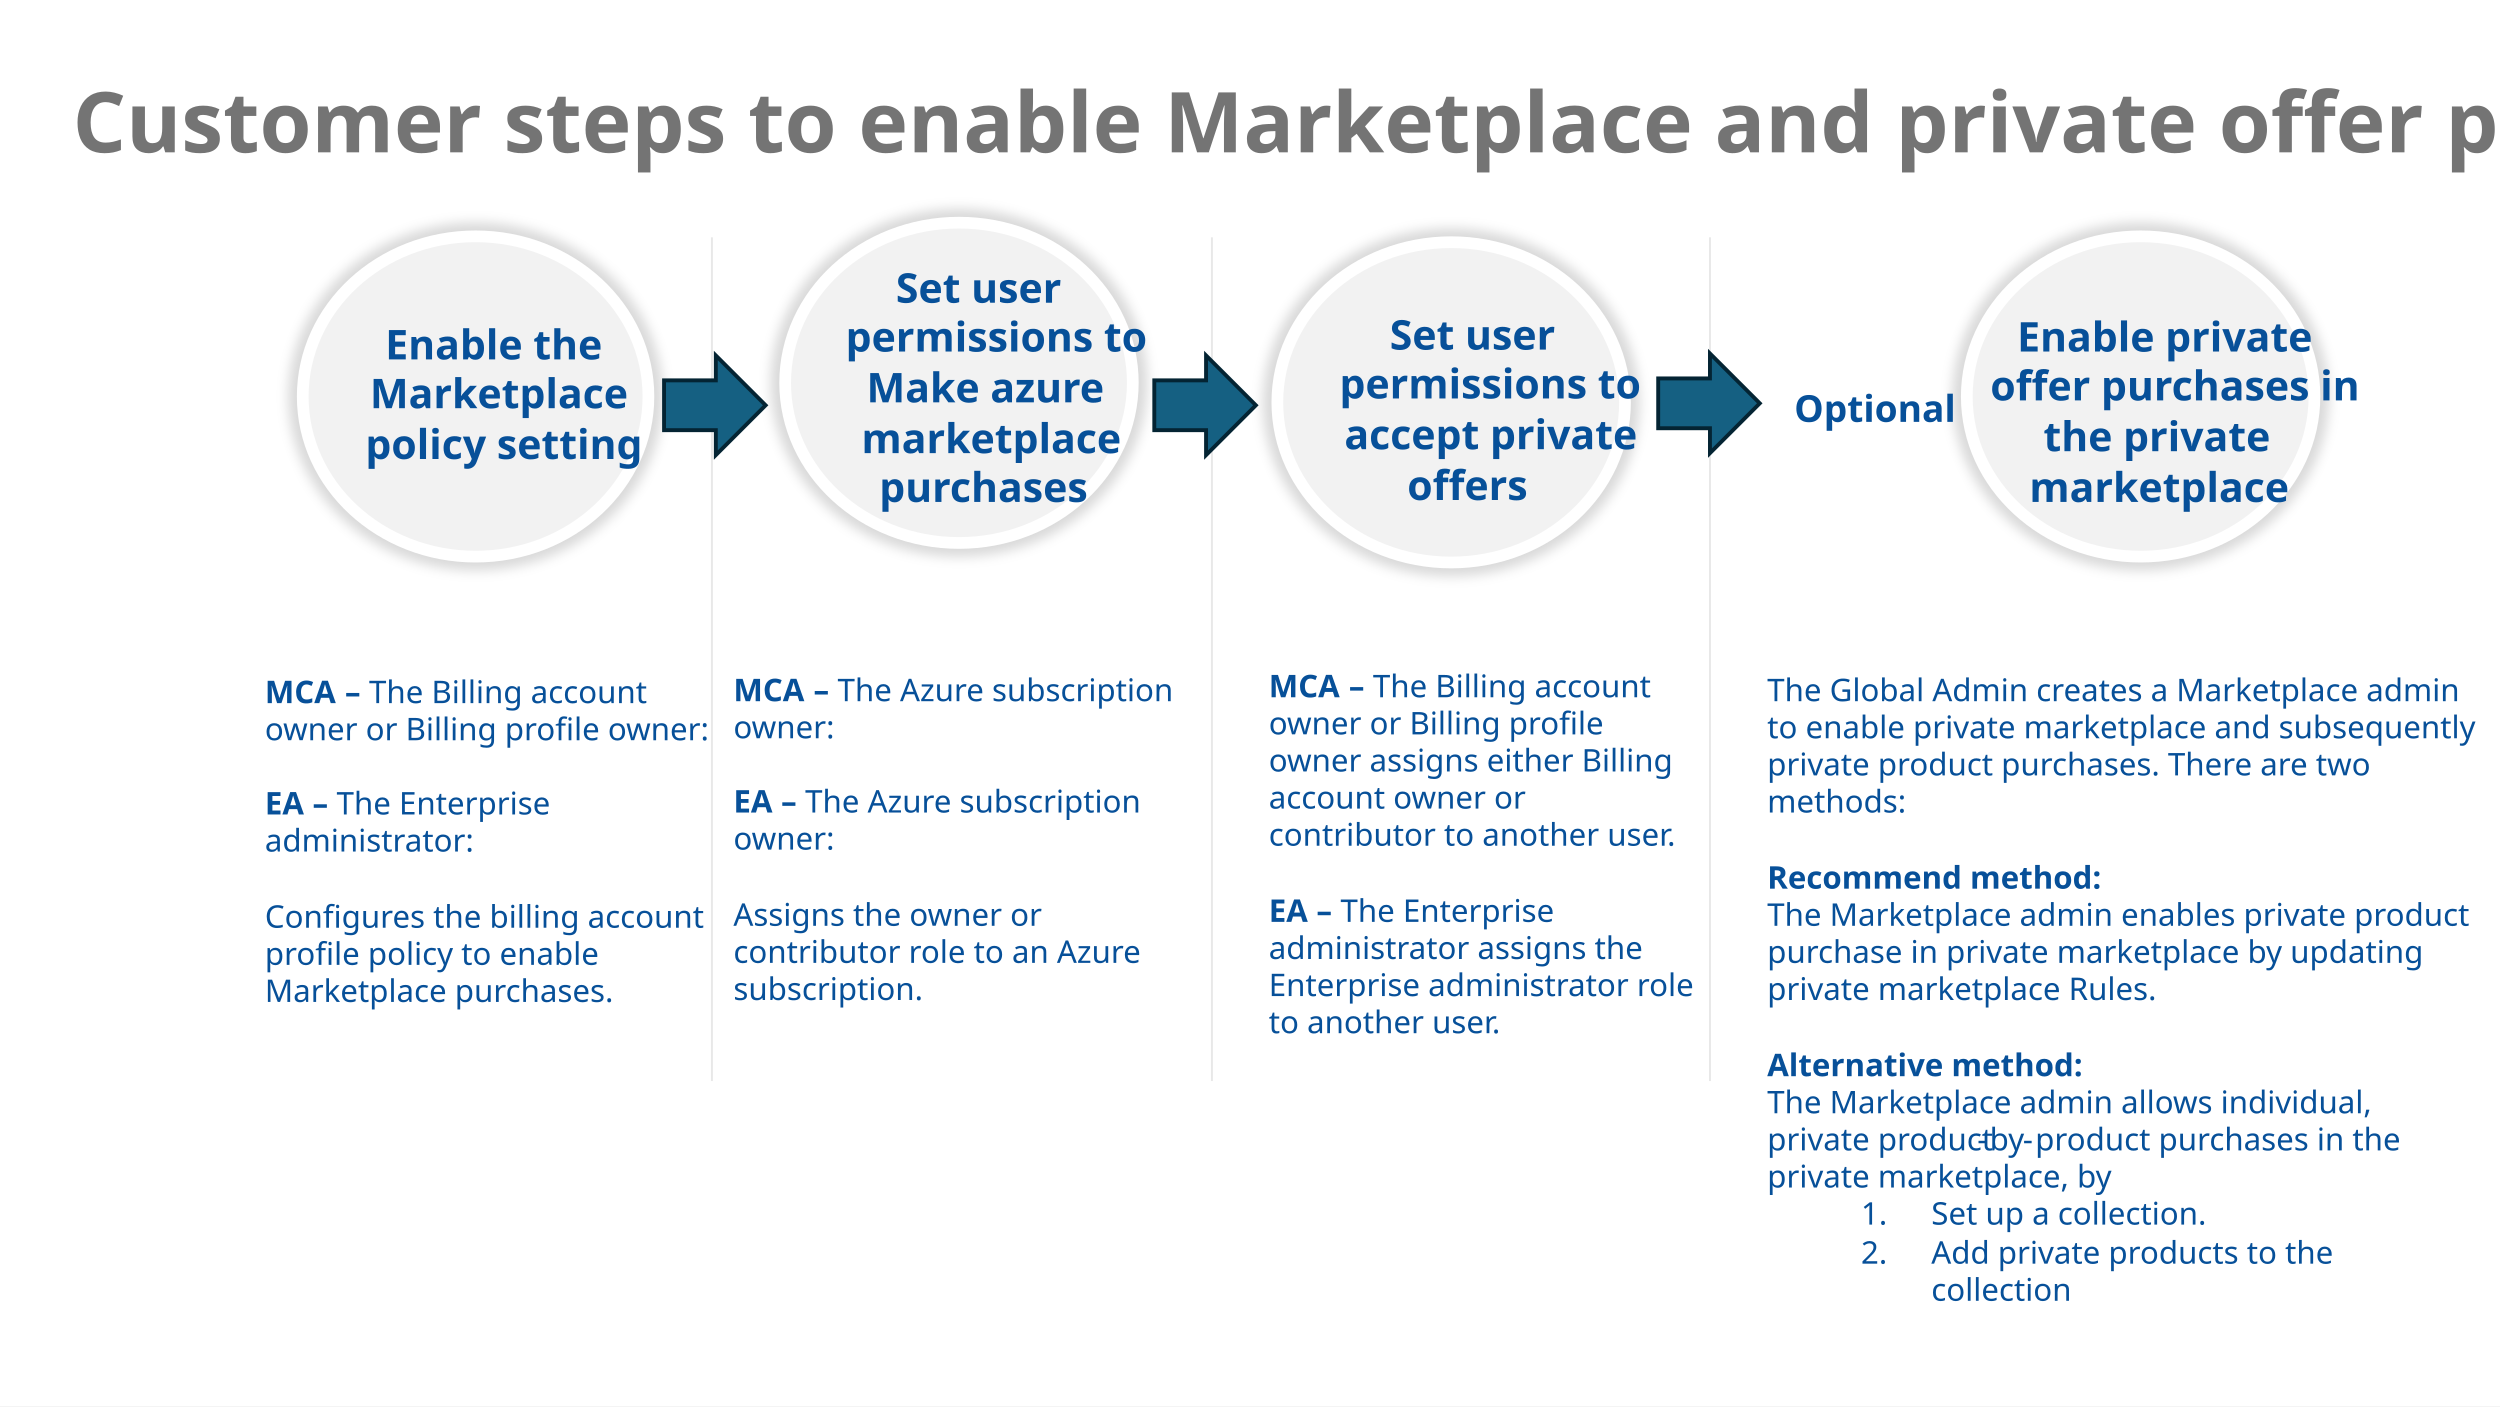
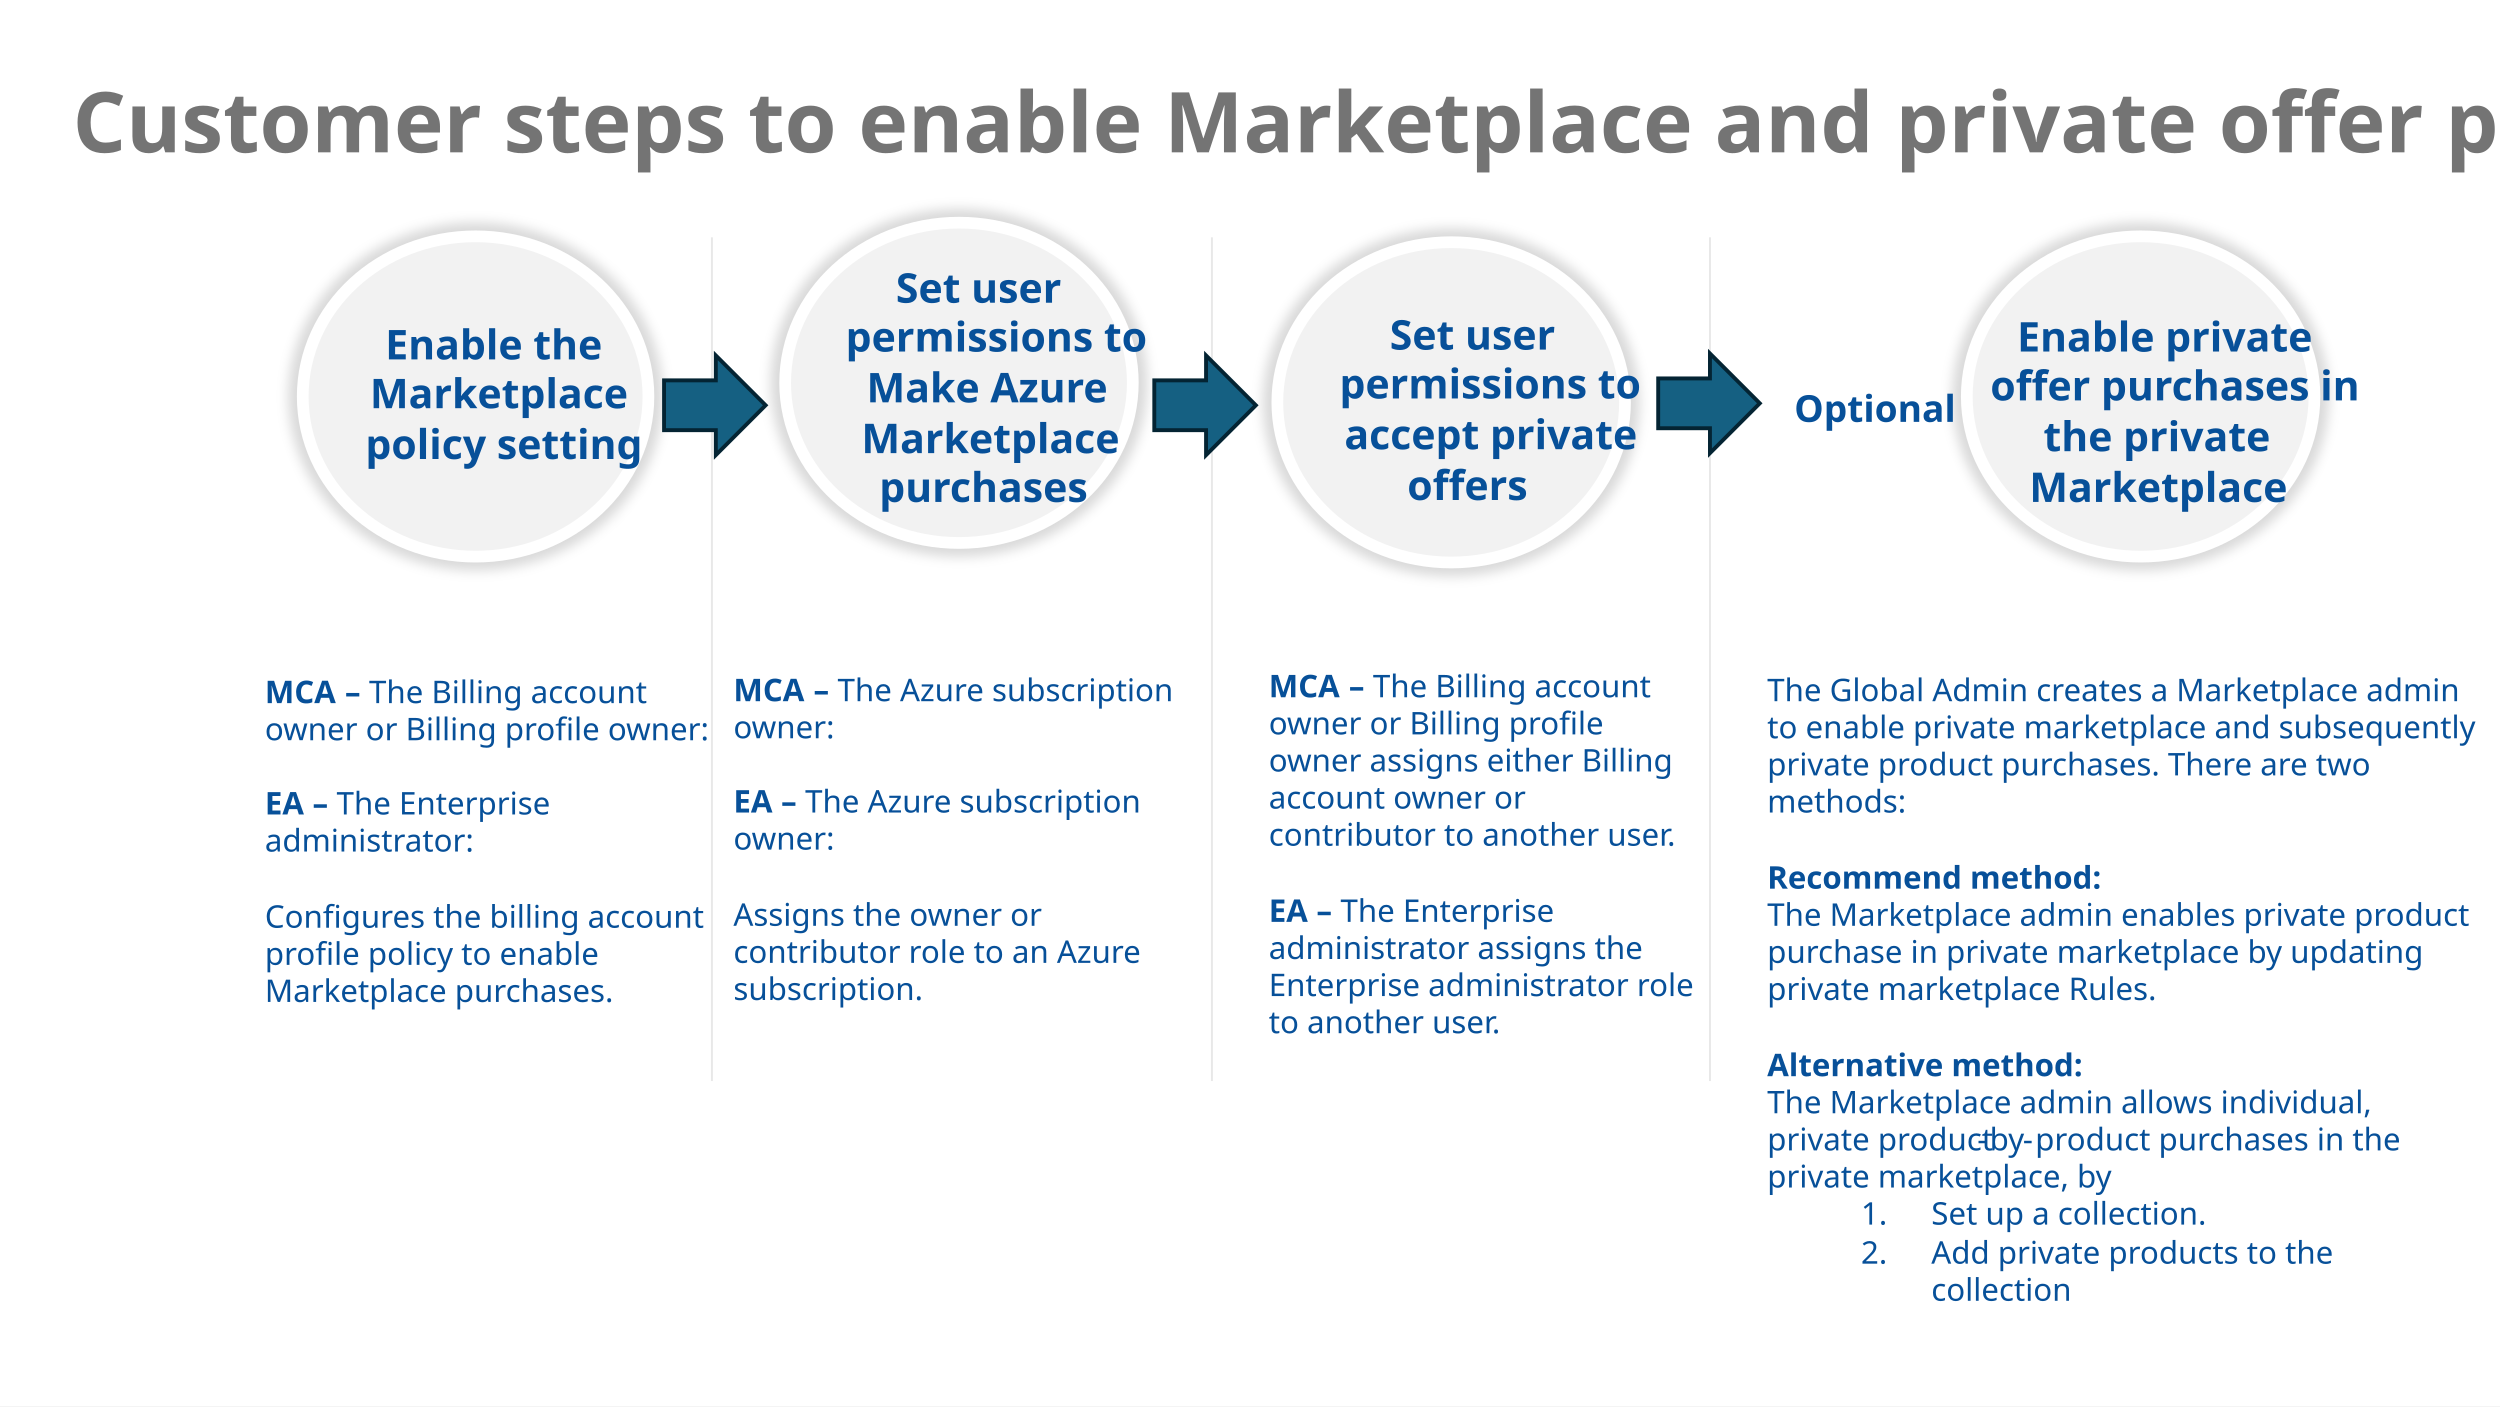
<svg xmlns="http://www.w3.org/2000/svg" width="1280" height="720" overflow="hidden">
  <defs>
    <filter id="fx0" x="-10%" y="-10%" width="120%" height="120%" filterUnits="userSpaceOnUse" primitiveUnits="userSpaceOnUse">
      <feComponentTransfer color-interpolation-filters="sRGB">
        <feFuncR type="discrete" tableValues="0 0" />
        <feFuncG type="discrete" tableValues="0 0" />
        <feFuncB type="discrete" tableValues="0 0" />
        <feFuncA type="linear" slope="0.149" intercept="0" />
      </feComponentTransfer>
      <feGaussianBlur stdDeviation="3.111 3.111" />
    </filter>
    <filter id="fx1" x="-10%" y="-10%" width="120%" height="120%" filterUnits="userSpaceOnUse" primitiveUnits="userSpaceOnUse">
      <feComponentTransfer color-interpolation-filters="sRGB">
        <feFuncR type="discrete" tableValues="0 0" />
        <feFuncG type="discrete" tableValues="0 0" />
        <feFuncB type="discrete" tableValues="0 0" />
        <feFuncA type="linear" slope="0.149" intercept="0" />
      </feComponentTransfer>
      <feGaussianBlur stdDeviation="3.111 3.111" />
    </filter>
    <filter id="fx2" x="-10%" y="-10%" width="120%" height="120%" filterUnits="userSpaceOnUse" primitiveUnits="userSpaceOnUse">
      <feComponentTransfer color-interpolation-filters="sRGB">
        <feFuncR type="discrete" tableValues="0 0" />
        <feFuncG type="discrete" tableValues="0 0" />
        <feFuncB type="discrete" tableValues="0 0" />
        <feFuncA type="linear" slope="0.149" intercept="0" />
      </feComponentTransfer>
      <feGaussianBlur stdDeviation="3.111 3.111" />
    </filter>
    <filter id="fx3" x="-10%" y="-10%" width="120%" height="120%" filterUnits="userSpaceOnUse" primitiveUnits="userSpaceOnUse">
      <feComponentTransfer color-interpolation-filters="sRGB">
        <feFuncR type="discrete" tableValues="0 0" />
        <feFuncG type="discrete" tableValues="0 0" />
        <feFuncB type="discrete" tableValues="0 0" />
        <feFuncA type="linear" slope="0.149" intercept="0" />
      </feComponentTransfer>
      <feGaussianBlur stdDeviation="3.111 3.111" />
    </filter>
    <clipPath id="clip4">
      <path d="M243.5 121C194.623 121 155 157.713 155 203 155 248.287 194.623 285 243.5 285 292.377 285 332 248.287 332 203 332 157.713 292.377 121 243.5 121ZM1.90735e-05 1.07288e-05 1280 1.07288e-05 1280 720 1.90735e-05 720Z" fill-rule="evenodd" clip-rule="evenodd" />
    </clipPath>
    <clipPath id="clip5">
      <path d="M491 114C441.847 114 402 150.713 402 196 402 241.287 441.847 278 491 278 540.153 278 580 241.287 580 196 580 150.713 540.153 114 491 114ZM1.90735e-05 1.07288e-05 1280 1.07288e-05 1280 720 1.90735e-05 720Z" fill-rule="evenodd" clip-rule="evenodd" />
    </clipPath>
    <clipPath id="clip6">
      <path d="M743 124C693.847 124 654 160.713 654 206 654 251.287 693.847 288 743 288 792.153 288 832 251.287 832 206 832 160.713 792.153 124 743 124ZM1.90735e-05 1.07288e-05 1280 1.07288e-05 1280 720 1.90735e-05 720Z" fill-rule="evenodd" clip-rule="evenodd" />
    </clipPath>
    <clipPath id="clip7">
      <path d="M1096 121C1046.85 121 1007 157.713 1007 203 1007 248.287 1046.85 285 1096 285 1145.15 285 1185 248.287 1185 203 1185 157.713 1145.15 121 1096 121ZM1.90735e-05 1.07288e-05 1280 1.07288e-05 1280 720 1.90735e-05 720Z" fill-rule="evenodd" clip-rule="evenodd" />
    </clipPath>
  </defs>
  <g>
    <rect x="0" y="0" width="1280" height="720" fill="#FFFFFF" />
    <g clip-path="url(#clip4)">
      <g filter="url(#fx0)" transform="translate(136 103)">
        <g>
          <path d="M14.575 100C14.575 52.448 56.179 13.9 107.5 13.9 158.821 13.9 200.425 52.448 200.425 100 200.425 147.552 158.821 186.1 107.5 186.1 56.179 186.1 14.575 147.552 14.575 100Z" stroke="#FFFFFF" stroke-width="6" stroke-miterlimit="8" fill="#F2F2F2" fill-rule="evenodd" />
        </g>
      </g>
    </g>
    <path d="M155 203C155 157.713 194.623 121 243.5 121 292.377 121 332 157.713 332 203 332 248.287 292.377 285 243.5 285 194.623 285 155 248.287 155 203Z" stroke="#FFFFFF" stroke-width="6" stroke-miterlimit="8" fill="#F2F2F2" fill-rule="evenodd" />
    <text fill="#075099" font-family="Segoe UI Semibold,Segoe UI Semibold_MSFontService,sans-serif" font-weight="600" font-size="21" transform="translate(197.23 184)">Enable the</text>
    <text fill="#075099" font-family="Segoe UI Semibold,Segoe UI Semibold_MSFontService,sans-serif" font-weight="600" font-size="21" transform="translate(189.397 209)">Marketplace</text>
    <text fill="#075099" font-family="Segoe UI Semibold,Segoe UI Semibold_MSFontService,sans-serif" font-weight="600" font-size="21" transform="translate(187.07 235)">policy setting</text>
    <g clip-path="url(#clip5)">
      <g filter="url(#fx1)" transform="translate(383 96)">
        <g>
          <path d="M14.55 100C14.55 52.448 56.389 13.9 108 13.9 159.611 13.9 201.45 52.448 201.45 100 201.45 147.552 159.611 186.1 108 186.1 56.389 186.1 14.55 147.552 14.55 100Z" stroke="#FFFFFF" stroke-width="6" stroke-miterlimit="8" fill="#F2F2F2" fill-rule="evenodd" />
        </g>
      </g>
    </g>
    <path d="M402 196C402 150.713 441.847 114 491 114 540.153 114 580 150.713 580 196 580 241.287 540.153 278 491 278 441.847 278 402 241.287 402 196Z" stroke="#FFFFFF" stroke-width="6" stroke-miterlimit="8" fill="#F2F2F2" fill-rule="evenodd" />
    <g clip-path="url(#clip6)">
      <g filter="url(#fx2)" transform="translate(635 106)">
        <g>
          <path d="M14.55 100C14.55 52.448 56.389 13.9 108 13.9 159.611 13.9 201.45 52.448 201.45 100 201.45 147.552 159.611 186.1 108 186.1 56.389 186.1 14.55 147.552 14.55 100Z" stroke="#FFFFFF" stroke-width="6" stroke-miterlimit="8" fill="#F2F2F2" fill-rule="evenodd" />
        </g>
      </g>
    </g>
    <path d="M654 206C654 160.713 693.847 124 743 124 792.153 124 832 160.713 832 206 832 251.287 792.153 288 743 288 693.847 288 654 251.287 654 206Z" stroke="#FFFFFF" stroke-width="6" stroke-miterlimit="8" fill="#F2F2F2" fill-rule="evenodd" />
    <g clip-path="url(#clip7)">
      <g filter="url(#fx3)" transform="translate(988 103)">
        <g>
          <path d="M14.55 100C14.55 52.448 56.389 13.9 108 13.9 159.611 13.9 201.45 52.448 201.45 100 201.45 147.552 159.611 186.1 108 186.1 56.389 186.1 14.55 147.552 14.55 100Z" stroke="#FFFFFF" stroke-width="6" stroke-miterlimit="8" fill="#F2F2F2" fill-rule="evenodd" />
        </g>
      </g>
    </g>
    <path d="M1007 203C1007 157.713 1046.85 121 1096 121 1145.15 121 1185 157.713 1185 203 1185 248.287 1145.15 285 1096 285 1046.85 285 1007 248.287 1007 203Z" stroke="#FFFFFF" stroke-width="6" stroke-miterlimit="8" fill="#F2F2F2" fill-rule="evenodd" />
    <path d="M364.5 121.5 364.5 553.5" stroke="#E8E8E8" stroke-miterlimit="8" fill="none" fill-rule="evenodd" />
    <path d="M620.5 121.5 620.5 553.5" stroke="#E8E8E8" stroke-miterlimit="8" fill="none" fill-rule="evenodd" />
    <text fill="#075099" font-family="Segoe UI Semibold,Segoe UI Semibold_MSFontService,sans-serif" font-weight="600" font-size="21" transform="translate(711.532 179)">Set user</text>
    <text fill="#075099" font-family="Segoe UI Semibold,Segoe UI Semibold_MSFontService,sans-serif" font-weight="600" font-size="21" transform="translate(685.812 204)">permissions to</text>
    <text fill="#075099" font-family="Segoe UI Semibold,Segoe UI Semibold_MSFontService,sans-serif" font-weight="600" font-size="21" transform="translate(688.319 230)">accept private</text>
    <text fill="#075099" font-family="Segoe UI Semibold,Segoe UI Semibold_MSFontService,sans-serif" font-weight="600" font-size="21" transform="translate(720.519 256)">offers</text>
    <text fill="#075099" font-family="Segoe UI Semibold,Segoe UI Semibold_MSFontService,sans-serif" font-weight="600" font-size="21" transform="translate(458.674 155)">Set user</text>
    <text fill="#075099" font-family="Segoe UI Semibold,Segoe UI Semibold_MSFontService,sans-serif" font-weight="600" font-size="21" transform="translate(432.954 180)">permissions to</text>
-     <text fill="#075099" font-family="Segoe UI Semibold,Segoe UI Semibold_MSFontService,sans-serif" font-weight="600" font-size="21" transform="translate(443.668 206)">Make azure</text>
-     <text fill="#075099" font-family="Segoe UI Semibold,Segoe UI Semibold_MSFontService,sans-serif" font-weight="600" font-size="21" transform="translate(441.054 232)">marketplace</text>
+     <text fill="#075099" font-family="Segoe UI Semibold,Segoe UI Semibold_MSFontService,sans-serif" font-weight="600" font-size="21" transform="translate(443.668 206)">Make Azure</text>
+     <text fill="#075099" font-family="Segoe UI Semibold,Segoe UI Semibold_MSFontService,sans-serif" font-weight="600" font-size="21" transform="translate(441.054 232)">Marketplace</text>
    <text fill="#075099" font-family="Segoe UI Semibold,Segoe UI Semibold_MSFontService,sans-serif" font-weight="600" font-size="21" transform="translate(450.168 257)">purchases</text>
    <text fill="#075099" font-family="Segoe UI Semibold,Segoe UI Semibold_MSFontService,sans-serif" font-weight="600" font-size="21" transform="translate(1032.76 180)">Enable private</text>
    <text fill="#075099" font-family="Segoe UI Semibold,Segoe UI Semibold_MSFontService,sans-serif" font-weight="600" font-size="21" transform="translate(1019.04 205)">offer purchases in</text>
    <text fill="#075099" font-family="Segoe UI Semibold,Segoe UI Semibold_MSFontService,sans-serif" font-weight="600" font-size="21" transform="translate(1046.24 231)">the private</text>
-     <text fill="#075099" font-family="Segoe UI Semibold,Segoe UI Semibold_MSFontService,sans-serif" font-weight="600" font-size="21" transform="translate(1039.02 257)">marketplace</text>
+     <text fill="#075099" font-family="Segoe UI Semibold,Segoe UI Semibold_MSFontService,sans-serif" font-weight="600" font-size="21" transform="translate(1039.02 257)">Marketplace</text>
    <text fill="#075099" font-family="Segoe UI,Segoe UI_MSFontService,sans-serif" font-weight="700" font-size="16" transform="translate(135.605 360)">MCA</text>
    <text fill="#075099" font-family="Segoe UI,Segoe UI_MSFontService,sans-serif" font-weight="700" font-size="16" transform="translate(176.605 360)">–</text>
    <text fill="#075099" font-family="Segoe UI,Segoe UI_MSFontService,sans-serif" font-weight="400" font-size="16" transform="translate(188.938 360)">The Billing account</text>
    <text fill="#075099" font-family="Segoe UI,Segoe UI_MSFontService,sans-serif" font-weight="400" font-size="16" transform="translate(135.605 379)">owner or Billing profile owner:</text>
    <text fill="#075099" font-family="Segoe UI,Segoe UI_MSFontService,sans-serif" font-weight="700" font-size="16" transform="translate(135.605 417)">EA</text>
    <text fill="#075099" font-family="Segoe UI,Segoe UI_MSFontService,sans-serif" font-weight="700" font-size="16" transform="translate(159.998 417)">–</text>
    <text fill="#075099" font-family="Segoe UI,Segoe UI_MSFontService,sans-serif" font-weight="400" font-size="16" transform="translate(172.332 417)">The Enterprise</text>
    <text fill="#075099" font-family="Segoe UI,Segoe UI_MSFontService,sans-serif" font-weight="400" font-size="16" transform="translate(135.605 436)">administrator:</text>
    <text fill="#075099" font-family="Segoe UI,Segoe UI_MSFontService,sans-serif" font-weight="400" font-size="16" transform="translate(135.605 475)">Configures the billing account</text>
    <text fill="#075099" font-family="Segoe UI,Segoe UI_MSFontService,sans-serif" font-weight="400" font-size="16" transform="translate(135.605 494)">profile policy to enable</text>
    <text fill="#075099" font-family="Segoe UI,Segoe UI_MSFontService,sans-serif" font-weight="400" font-size="16" transform="translate(135.605 513)">Marketplace purchases.</text>
    <text fill="#075099" font-family="Segoe UI,Segoe UI_MSFontService,sans-serif" font-weight="700" font-size="16" transform="translate(375.502 359)">MCA</text>
    <text fill="#075099" font-family="Segoe UI,Segoe UI_MSFontService,sans-serif" font-weight="700" font-size="16" transform="translate(416.502 359)">–</text>
    <text fill="#075099" font-family="Segoe UI,Segoe UI_MSFontService,sans-serif" font-weight="400" font-size="16" transform="translate(428.835 359)">The Azure subscription</text>
    <text fill="#075099" font-family="Segoe UI,Segoe UI_MSFontService,sans-serif" font-weight="400" font-size="16" transform="translate(375.502 378)">owner:</text>
    <text fill="#075099" font-family="Segoe UI,Segoe UI_MSFontService,sans-serif" font-weight="700" font-size="16" transform="translate(375.502 416)">EA</text>
    <text fill="#075099" font-family="Segoe UI,Segoe UI_MSFontService,sans-serif" font-weight="700" font-size="16" transform="translate(399.895 416)">–</text>
    <text fill="#075099" font-family="Segoe UI,Segoe UI_MSFontService,sans-serif" font-weight="400" font-size="16" transform="translate(412.228 416)">The Azure subscription</text>
    <text fill="#075099" font-family="Segoe UI,Segoe UI_MSFontService,sans-serif" font-weight="400" font-size="16" transform="translate(375.502 435)">owner:</text>
    <text fill="#075099" font-family="Segoe UI,Segoe UI_MSFontService,sans-serif" font-weight="400" font-size="16" transform="translate(375.502 474)">Assigns the owner or</text>
    <text fill="#075099" font-family="Segoe UI,Segoe UI_MSFontService,sans-serif" font-weight="400" font-size="16" transform="translate(375.502 493)">contributor role to an Azure</text>
    <text fill="#075099" font-family="Segoe UI,Segoe UI_MSFontService,sans-serif" font-weight="400" font-size="16" transform="translate(375.502 512)">subscription.</text>
    <text fill="#075099" font-family="Segoe UI,Segoe UI_MSFontService,sans-serif" font-weight="400" font-size="16" transform="translate(904.817 359)">The Global Admin creates a Marketplace admin</text>
    <text fill="#075099" font-family="Segoe UI,Segoe UI_MSFontService,sans-serif" font-weight="400" font-size="16" transform="translate(904.817 378)">to enable private marketplace and subsequently</text>
    <text fill="#075099" font-family="Segoe UI,Segoe UI_MSFontService,sans-serif" font-weight="400" font-size="16" transform="translate(904.817 397)">private product purchases. There are two</text>
    <text fill="#075099" font-family="Segoe UI,Segoe UI_MSFontService,sans-serif" font-weight="400" font-size="16" transform="translate(904.817 416)">methods:</text>
    <text fill="#075099" font-family="Segoe UI,Segoe UI_MSFontService,sans-serif" font-weight="700" font-size="16" transform="translate(904.817 455)">Recommend method:</text>
    <text fill="#075099" font-family="Segoe UI,Segoe UI_MSFontService,sans-serif" font-weight="400" font-size="16" transform="translate(904.817 474)">The Marketplace admin enables private product</text>
    <text fill="#075099" font-family="Segoe UI,Segoe UI_MSFontService,sans-serif" font-weight="400" font-size="16" transform="translate(904.817 493)">purchase in private marketplace by updating</text>
    <text fill="#075099" font-family="Segoe UI,Segoe UI_MSFontService,sans-serif" font-weight="400" font-size="16" transform="translate(904.817 512)">private marketplace Rules.</text>
    <text fill="#075099" font-family="Segoe UI,Segoe UI_MSFontService,sans-serif" font-weight="700" font-size="16" transform="translate(904.817 551)">Alternative method:</text>
    <text fill="#075099" font-family="Segoe UI,Segoe UI_MSFontService,sans-serif" font-weight="400" font-size="16" transform="translate(904.817 570)">The Marketplace admin allows individual,</text>
    <text fill="#075099" font-family="Segoe UI,Segoe UI_MSFontService,sans-serif" font-weight="400" font-size="16" transform="translate(904.817 589)">private product</text>
    <text fill="#075099" font-family="Segoe UI,Segoe UI_MSFontService,sans-serif" font-weight="400" font-size="16" transform="translate(1012.36 589)">-</text>
    <text fill="#075099" font-family="Segoe UI,Segoe UI_MSFontService,sans-serif" font-weight="400" font-size="16" transform="translate(1018.69 589)">by</text>
    <text fill="#075099" font-family="Segoe UI,Segoe UI_MSFontService,sans-serif" font-weight="400" font-size="16" transform="translate(1035.69 589)">-</text>
    <text fill="#075099" font-family="Segoe UI,Segoe UI_MSFontService,sans-serif" font-weight="400" font-size="16" transform="translate(1042.02 589)">product purchases in the</text>
    <text fill="#075099" font-family="Segoe UI,Segoe UI_MSFontService,sans-serif" font-weight="400" font-size="16" transform="translate(904.817 608)">private marketplace, by</text>
    <text fill="#075099" font-family="Segoe UI,Segoe UI_MSFontService,sans-serif" font-weight="400" font-size="16" transform="translate(952.817 627)">1.</text>
    <text fill="#075099" font-family="Segoe UI,Segoe UI_MSFontService,sans-serif" font-weight="400" font-size="16" transform="translate(988.817 627)">Set up a collection.</text>
    <text fill="#075099" font-family="Segoe UI,Segoe UI_MSFontService,sans-serif" font-weight="400" font-size="16" transform="translate(952.817 647)">2.</text>
    <text fill="#075099" font-family="Segoe UI,Segoe UI_MSFontService,sans-serif" font-weight="400" font-size="16" transform="translate(988.817 647)">Add private products to the</text>
    <text fill="#075099" font-family="Segoe UI,Segoe UI_MSFontService,sans-serif" font-weight="400" font-size="16" transform="translate(988.817 666)">collection</text>
    <path d="M340 194.75 366.5 194.75 366.5 182 392 207.5 366.5 233 366.5 220.25 340 220.25Z" stroke="#042433" stroke-width="2" stroke-miterlimit="8" fill="#156082" fill-rule="evenodd" />
    <path d="M591 194.75 617.5 194.75 617.5 182 643 207.5 617.5 233 617.5 220.25 591 220.25Z" stroke="#042433" stroke-width="2" stroke-miterlimit="8" fill="#156082" fill-rule="evenodd" />
    <text fill="#747474" font-family="Segoe UI Light,Segoe UI Light_MSFontService,sans-serif" font-weight="700" font-size="43" transform="translate(37.1926 78)">Customer steps to enable Marketplace and private offer purchases</text>
    <path d="M875.5 121.5 875.5 553.5" stroke="#E8E8E8" stroke-miterlimit="8" fill="none" fill-rule="evenodd" />
    <path d="M849 193.75 875.5 193.75 875.5 181 901 206.5 875.5 232 875.5 219.25 849 219.25Z" stroke="#042433" stroke-width="2" stroke-miterlimit="8" fill="#156082" fill-rule="evenodd" />
    <text fill="#075099" font-family="Segoe UI Semibold,Segoe UI Semibold_MSFontService,sans-serif" font-weight="600" font-size="19" transform="translate(918.631 216)">Optional</text>
    <text fill="#075099" font-family="Segoe UI,Segoe UI_MSFontService,sans-serif" font-weight="700" font-size="16" transform="translate(649.6 357)">MCA</text>
    <text fill="#075099" font-family="Segoe UI,Segoe UI_MSFontService,sans-serif" font-weight="700" font-size="16" transform="translate(690.6 357)">–</text>
    <text fill="#075099" font-family="Segoe UI,Segoe UI_MSFontService,sans-serif" font-weight="400" font-size="16" transform="translate(702.933 357)">The Billing account</text>
    <text fill="#075099" font-family="Segoe UI,Segoe UI_MSFontService,sans-serif" font-weight="400" font-size="16" transform="translate(649.6 376)">owner or Billing profile</text>
    <text fill="#075099" font-family="Segoe UI,Segoe UI_MSFontService,sans-serif" font-weight="400" font-size="16" transform="translate(649.6 395)">owner assigns either Billing</text>
    <text fill="#075099" font-family="Segoe UI,Segoe UI_MSFontService,sans-serif" font-weight="400" font-size="16" transform="translate(649.6 414)">account owner or</text>
    <text fill="#075099" font-family="Segoe UI,Segoe UI_MSFontService,sans-serif" font-weight="400" font-size="16" transform="translate(649.6 433)">contributor to another user.</text>
    <text fill="#075099" font-family="Segoe UI,Segoe UI_MSFontService,sans-serif" font-weight="700" font-size="16" transform="translate(649.6 472)">EA</text>
    <text fill="#075099" font-family="Segoe UI,Segoe UI_MSFontService,sans-serif" font-weight="700" font-size="16" transform="translate(673.993 472)">–</text>
    <text fill="#075099" font-family="Segoe UI,Segoe UI_MSFontService,sans-serif" font-weight="400" font-size="16" transform="translate(686.327 472)">The Enterprise</text>
    <text fill="#075099" font-family="Segoe UI,Segoe UI_MSFontService,sans-serif" font-weight="400" font-size="16" transform="translate(649.6 491)">administrator assigns the</text>
    <text fill="#075099" font-family="Segoe UI,Segoe UI_MSFontService,sans-serif" font-weight="400" font-size="16" transform="translate(649.6 510)">Enterprise administrator role</text>
    <text fill="#075099" font-family="Segoe UI,Segoe UI_MSFontService,sans-serif" font-weight="400" font-size="16" transform="translate(649.6 529)">to another user.</text>
  </g>
</svg>
